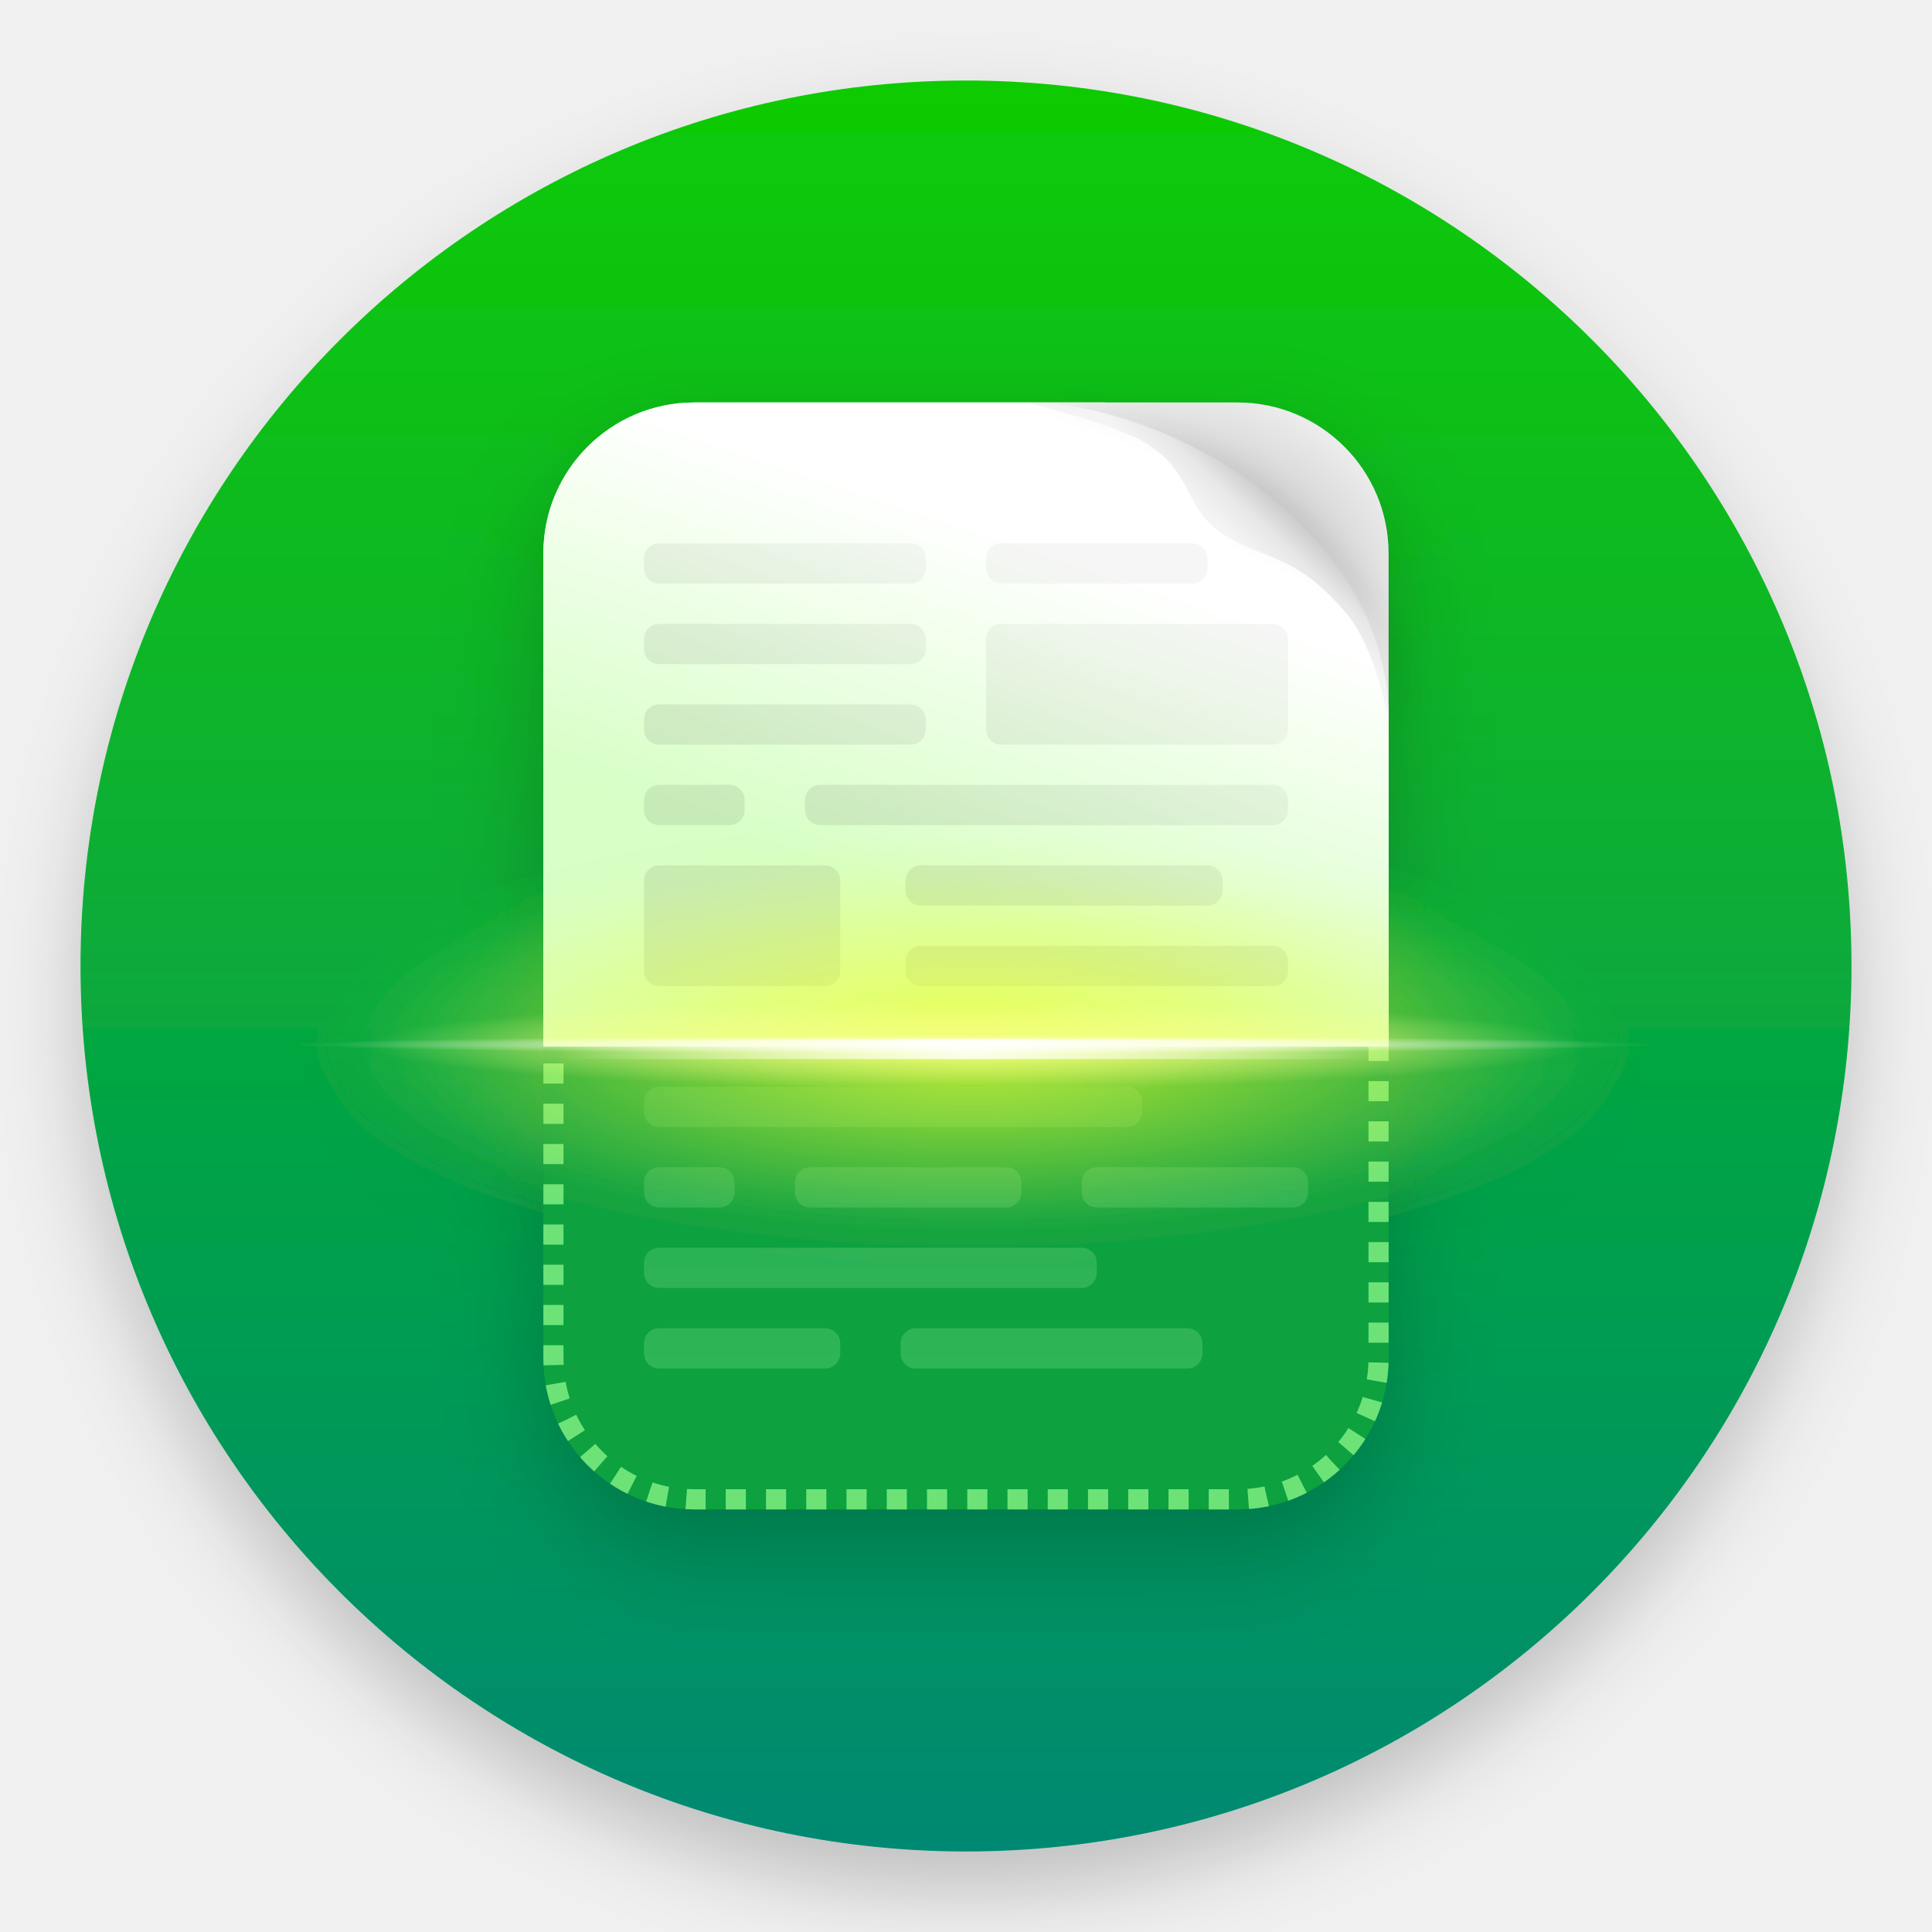
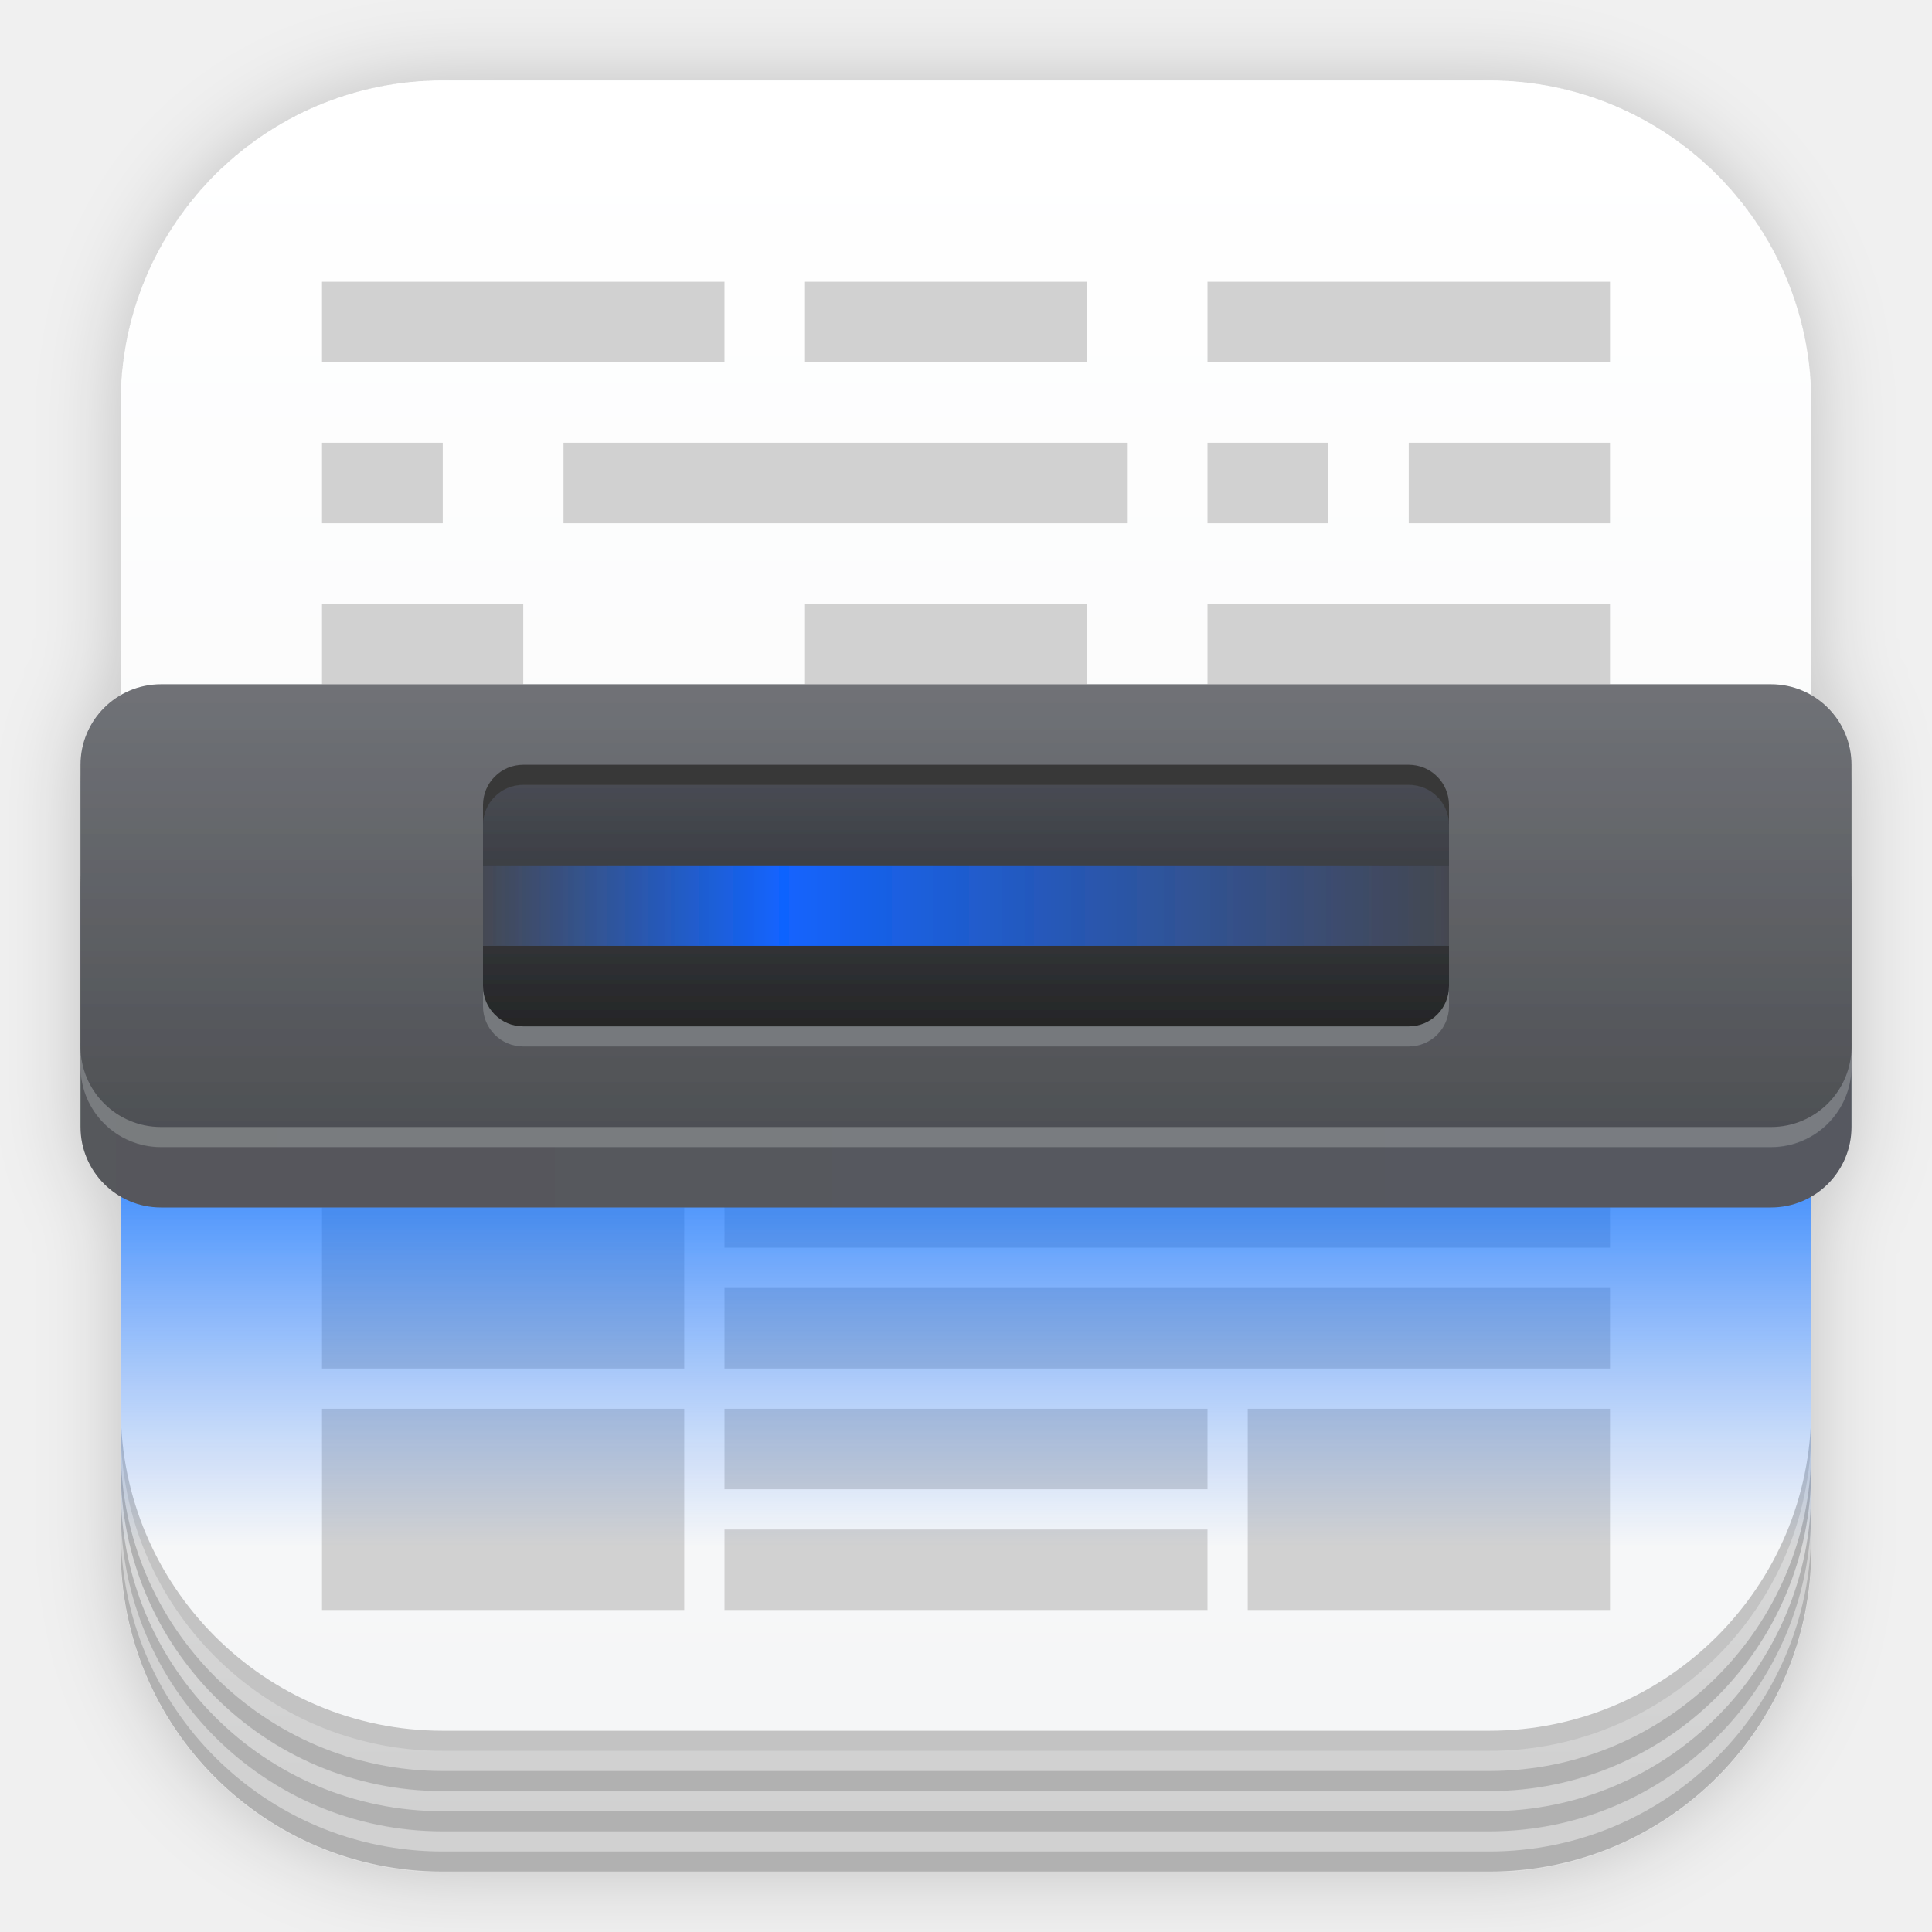
- <svg xmlns="http://www.w3.org/2000/svg" xmlns:xlink="http://www.w3.org/1999/xlink" width="96" height="96" viewBox="0 0 96 96">
+ <svg xmlns="http://www.w3.org/2000/svg" xmlns:xlink="http://www.w3.org/1999/xlink" width="96px" height="96px" viewBox="0 0 96 96" version="1.1">
  <defs>
-     <filter id="96px-b" width="139.3%" height="127%" x="-19.1%" y="-13.5%" filterUnits="objectBoundingBox">
-       <feOffset dy="2" in="SourceAlpha" result="shadowOffsetOuter1" />
-       <feGaussianBlur in="shadowOffsetOuter1" result="shadowBlurOuter1" stdDeviation="2" />
-       <feColorMatrix in="shadowBlurOuter1" result="shadowMatrixOuter1" values="0 0 0 0 0   0 0 0 0 0   0 0 0 0 0  0 0 0 0.2 0" />
+     <filter x="-9.1%" y="-9.1%" width="118.2%" height="119.3%" filterUnits="objectBoundingBox" id="filter-1">
+       <feOffset dx="0" dy="0" in="SourceAlpha" result="shadowOffsetOuter1" />
+       <feGaussianBlur stdDeviation="2" in="shadowOffsetOuter1" result="shadowBlurOuter1" />
+       <feColorMatrix values="0 0 0 0 0   0 0 0 0 0   0 0 0 0 0  0 0 0 0.2 0" type="matrix" in="shadowBlurOuter1" result="shadowMatrixOuter1" />
      <feMerge>
        <feMergeNode in="shadowMatrixOuter1" />
        <feMergeNode in="SourceGraphic" />
      </feMerge>
    </filter>
-     <linearGradient id="96px-c" x1="50%" x2="50%" y1="0%" y2="100%">
-       <stop offset="0%" stop-color="#0ECB04" />
-       <stop offset="100%" stop-color="#008972" />
+     <linearGradient x1="50%" y1="100%" x2="50%" y2="1.599%" id="linearGradient-2">
+       <stop stop-color="#D1D1D1" offset="0%" />
+       <stop stop-color="#D1D1D1" offset="100%" />
    </linearGradient>
-     <filter id="96px-d" width="145.2%" height="150.9%" x="-22.6%" y="-26.4%" filterUnits="objectBoundingBox">
-       <feOffset dy="2" in="SourceAlpha" result="shadowOffsetOuter1" />
-       <feGaussianBlur in="shadowOffsetOuter1" result="shadowBlurOuter1" stdDeviation="2.5" />
-       <feColorMatrix in="shadowBlurOuter1" result="shadowMatrixOuter1" values="0 0 0 0 0   0 0 0 0 0   0 0 0 0 0  0 0 0 0.21 0" />
+     <rect id="path-3" x="2" y="0" width="84" height="88" rx="16" />
+     <filter x="-0.6%" y="-0.6%" width="101.2%" height="102.3%" filterUnits="objectBoundingBox" id="filter-5">
+       <feOffset dx="0" dy="1" in="SourceAlpha" result="shadowOffsetOuter1" />
+       <feColorMatrix values="0 0 0 0 0.694   0 0 0 0 0.694   0 0 0 0 0.694  0 0 0 1 0" type="matrix" in="shadowOffsetOuter1" />
+     </filter>
+     <linearGradient x1="50%" y1="100%" x2="50%" y2="1.599%" id="linearGradient-6">
+       <stop stop-color="#D1D1D1" offset="0%" />
+       <stop stop-color="#FEFFFF" offset="100%" />
+     </linearGradient>
+     <path d="M18,0 L70,0 C78.837,-1.623249e-15 86,7.163 86,16 L86,70 C86,78.837 78.837,86 70,86 L18,86 C9.163,86 2,78.837 2,70 L2,16 C2,7.163 9.163,1.623249e-15 18,0 Z" id="path-7" />
+     <filter x="-0.6%" y="-0.6%" width="101.2%" height="102.3%" filterUnits="objectBoundingBox" id="filter-8">
+       <feOffset dx="0" dy="1" in="SourceAlpha" result="shadowOffsetOuter1" />
+       <feColorMatrix values="0 0 0 0 0.694   0 0 0 0 0.694   0 0 0 0 0.694  0 0 0 1 0" type="matrix" in="shadowOffsetOuter1" />
+     </filter>
+     <linearGradient x1="50%" y1="100%" x2="50%" y2="1.599%" id="linearGradient-9">
+       <stop stop-color="#D1D1D1" offset="0%" />
+       <stop stop-color="#FEFFFF" offset="100%" />
+     </linearGradient>
+     <path d="M18,0 L70,0 C78.837,-1.623249e-15 86,7.163 86,16 L86,68 C86,76.837 78.837,84 70,84 L18,84 C9.163,84 2,76.837 2,68 L2,16 C2,7.163 9.163,1.623249e-15 18,0 Z" id="path-10" />
+     <filter x="-0.6%" y="-0.6%" width="101.2%" height="102.4%" filterUnits="objectBoundingBox" id="filter-11">
+       <feOffset dx="0" dy="1" in="SourceAlpha" result="shadowOffsetOuter1" />
+       <feColorMatrix values="0 0 0 0 0.694   0 0 0 0 0.694   0 0 0 0 0.694  0 0 0 1 0" type="matrix" in="shadowOffsetOuter1" />
+     </filter>
+     <linearGradient x1="50%" y1="100%" x2="50%" y2="1.599%" id="linearGradient-12">
+       <stop stop-color="#F5F6F7" offset="0%" />
+       <stop stop-color="#FFFFFF" offset="100%" />
+     </linearGradient>
+     <path d="M18,0 L70,0 C78.837,-1.623249e-15 86,7.163 86,16 L86,66 C86,74.837 78.837,82 70,82 L18,82 C9.163,82 2,74.837 2,66 L2,16 C2,7.163 9.163,1.623249e-15 18,0 Z" id="path-13" />
+     <filter x="-0.6%" y="-0.6%" width="101.2%" height="102.4%" filterUnits="objectBoundingBox" id="filter-14">
+       <feOffset dx="0" dy="1" in="SourceAlpha" result="shadowOffsetOuter1" />
+       <feColorMatrix values="0 0 0 0 0.763   0 0 0 0 0.763   0 0 0 0 0.763  0 0 0 1 0" type="matrix" in="shadowOffsetOuter1" />
+     </filter>
+     <linearGradient x1="50%" y1="0.307%" x2="50%" y2="74.692%" id="linearGradient-15">
+       <stop stop-color="#006AFF" stop-opacity="0.85" offset="0%" />
+       <stop stop-color="#307BF9" stop-opacity="0" offset="100%" />
+     </linearGradient>
+     <linearGradient x1="100%" y1="50%" x2="0%" y2="50%" id="linearGradient-16">
+       <stop stop-color="#565961" offset="0%" />
+       <stop stop-color="#565961" offset="2.227%" />
+       <stop stop-color="#56575B" offset="97.338%" />
+       <stop stop-color="#56585C" offset="100%" />
+     </linearGradient>
+     <linearGradient x1="50%" y1="0%" x2="50%" y2="100%" id="linearGradient-17">
+       <stop stop-color="#707277" offset="0%" />
+       <stop stop-color="#4E5054" offset="100%" />
+     </linearGradient>
+     <path d="M4,30 L84,30 C86.209,30 88,31.791 88,34 L88,48 C88,50.209 86.209,52 84,52 L4,52 C1.791,52 2.705415e-16,50.209 0,48 L0,34 C-2.705415e-16,31.791 1.791,30 4,30 Z" id="path-18" />
+     <filter x="-0.6%" y="-2.3%" width="101.1%" height="109.1%" filterUnits="objectBoundingBox" id="filter-19">
+       <feOffset dx="0" dy="1" in="SourceAlpha" result="shadowOffsetOuter1" />
+       <feColorMatrix values="0 0 0 0 0.586   0 0 0 0 0.593   0 0 0 0 0.609  0 0 0 0.547 0" type="matrix" in="shadowOffsetOuter1" />
+     </filter>
+     <linearGradient x1="50%" y1="0%" x2="50%" y2="100%" id="linearGradient-20">
+       <stop stop-color="#484B53" offset="0%" />
+       <stop stop-color="#252627" offset="100%" />
+     </linearGradient>
+     <path d="M22,35 L66,35 C67.105,35 68,35.895 68,37 L68,45 C68,46.105 67.105,47 66,47 L22,47 C20.895,47 20,46.105 20,45 L20,37 C20,35.895 20.895,35 22,35 Z" id="path-21" />
+     <filter x="-1.0%" y="-12.5%" width="102.1%" height="125.0%" filterUnits="objectBoundingBox" id="filter-23">
+       <feOffset dx="0" dy="-1" in="SourceAlpha" result="shadowOffsetOuter1" />
+       <feColorMatrix values="0 0 0 0 0.222   0 0 0 0 0.222   0 0 0 0 0.222  0 0 0 1 0" type="matrix" in="shadowOffsetOuter1" result="shadowMatrixOuter1" />
+       <feOffset dx="0" dy="1" in="SourceAlpha" result="shadowOffsetOuter2" />
+       <feColorMatrix values="0 0 0 0 0.463   0 0 0 0 0.473   0 0 0 0 0.492  0 0 0 1 0" type="matrix" in="shadowOffsetOuter2" result="shadowMatrixOuter2" />
      <feMerge>
        <feMergeNode in="shadowMatrixOuter1" />
-         <feMergeNode in="SourceGraphic" />
+         <feMergeNode in="shadowMatrixOuter2" />
      </feMerge>
    </filter>
-     <path id="96px-a" d="M22.5,17 L49.5,17 C53.642,17 57,20.358 57,24.5 L57,47.5 C57,51.642 53.642,55 49.5,55 L22.5,55 C18.358,55 15,51.642 15,47.5 L15,24.5 C15,20.358 18.358,17 22.5,17 Z" />
-     <mask id="96px-e" width="42" height="38" x="0" y="0" fill="#fff" maskContentUnits="userSpaceOnUse" maskUnits="objectBoundingBox">
-       <use xlink:href="#96px-a" />
-     </mask>
-     <linearGradient id="96px-f" x1="50%" x2="50%" y1="0%" y2="100%">
-       <stop offset="0%" stop-color="#C3FFBF" stop-opacity=".305" />
-       <stop offset="100%" stop-color="#83E991" stop-opacity=".779" />
-     </linearGradient>
-     <linearGradient id="96px-g" x1="84.48%" x2="44.518%" y1="31.407%" y2="76.699%">
-       <stop offset="0%" stop-color="#FFF" />
-       <stop offset="100%" stop-color="#D6DDF6" />
-     </linearGradient>
-     <linearGradient id="96px-h" x1="72.583%" x2="50%" y1="28.031%" y2="79.025%">
-       <stop offset="0%" stop-color="#FFF" />
-       <stop offset="100%" stop-color="#D7FFC6" />
-     </linearGradient>
-     <radialGradient id="96px-i" cx="52.324%" cy="53.481%" r="63.701%" fx="52.324%" fy="53.481%" gradientTransform="matrix(-.46422 .84842 -.94103 -.66945 1.27 .449)">
-       <stop offset="0%" />
-       <stop offset="100%" stop-opacity=".148" />
-     </radialGradient>
-     <linearGradient id="96px-l" x1="69.333%" x2="56.832%" y1="71.097%" y2="57.701%">
-       <stop offset="0%" stop-color="#C6C6C6" />
-       <stop offset="53.052%" stop-color="#E7E7E7" />
-       <stop offset="100%" stop-color="#F4F4F4" />
-     </linearGradient>
-     <path id="96px-k" d="M55.875,-1.125 C55.875,-1.125 54.796,3.298 53.858,4.811 C52.374,7.207 50.689,6.63 49.345,8.641 C48,10.652 48.505,12.114 45.407,14.769 C43.747,16.191 40.125,16.875 40.125,16.875 C49.77,16.875 55.875,5.803 55.875,-1.125 Z" />
-     <filter id="96px-j" width="125.4%" height="122.2%" x="-12.7%" y="-5.6%" filterUnits="objectBoundingBox">
-       <feOffset dy="1" in="SourceAlpha" result="shadowOffsetOuter1" />
-       <feGaussianBlur in="shadowOffsetOuter1" result="shadowBlurOuter1" stdDeviation=".5" />
-       <feColorMatrix in="shadowBlurOuter1" values="0 0 0 0 0   0 0 0 0 0   0 0 0 0 0  0 0 0 0.05 0" />
-     </filter>
-     <linearGradient id="96px-m" x1="80.472%" x2="50%" y1="29.205%" y2="73.633%">
-       <stop offset="0%" stop-opacity=".035" />
-       <stop offset="100%" stop-opacity=".08" />
-     </linearGradient>
-     <radialGradient id="96px-n" cx="50%" cy="50%" r="94.578%" fx="50%" fy="50%" gradientTransform="matrix(.45876 0 0 .30467 .27 .348)">
-       <stop offset="0%" stop-color="#EBFF26" />
-       <stop offset="100%" stop-color="#F2FF3D" stop-opacity="0" />
-     </radialGradient>
-     <filter id="96px-o" width="107.7%" height="116.9%" x="-3.9%" y="-8.4%" filterUnits="objectBoundingBox">
-       <feGaussianBlur in="SourceGraphic" stdDeviation=".938" />
-     </filter>
-     <radialGradient id="96px-p" cx="50%" cy="50%" r="520.71%" fx="50%" fy="50%" gradientTransform="matrix(.09451 0 0 .07199 .453 .464)">
-       <stop offset="0%" stop-color="#F7FF81" stop-opacity=".995" />
-       <stop offset="100%" stop-color="#F8FF98" stop-opacity="0" />
-     </radialGradient>
-     <radialGradient id="96px-q" cx="50%" cy="50%" r="1628.518%" fx="50%" fy="50%" gradientTransform="matrix(.03022 0 0 .01306 .485 .493)">
-       <stop offset="0%" stop-color="#FFF" stop-opacity=".995" />
-       <stop offset="100%" stop-color="#FFF" stop-opacity="0" />
-     </radialGradient>
-     <linearGradient id="96px-r" x1="0%" x2="99.213%" y1="50%" y2="50%">
-       <stop offset="0%" stop-color="#FFF" stop-opacity="0" />
-       <stop offset="49.798%" stop-color="#FFF" stop-opacity=".892" />
-       <stop offset="100%" stop-color="#FFF" stop-opacity="0" />
+     <linearGradient x1="100%" y1="50%" x2="0%" y2="50%" id="linearGradient-24">
+       <stop stop-color="#45474F" offset="0%" />
+       <stop stop-color="#1164FF" offset="68.871%" />
+       <stop stop-color="#464950" offset="100%" />
    </linearGradient>
  </defs>
-   <g fill="none" fill-rule="evenodd" filter="url(#96px-b)" transform="translate(3.75 3.75)">
-     <circle cx="44.25" cy="44.25" r="44" fill="url(#96px-c)" />
-     <g filter="url(#96px-d)" transform="translate(8.25 16.25)">
-       <use fill="#0EA141" stroke="#96FF8F" stroke-dasharray="1 1" stroke-opacity=".703" stroke-width="2" mask="url(#96px-e)" xlink:href="#96px-a" />
-       <path fill="url(#96px-f)" d="M47,46 C47.414,46 47.75,46.336 47.75,46.75 L47.75,47.25 C47.75,47.664 47.414,48 47,48 L33.5,48 C33.086,48 32.75,47.664 32.75,47.25 L32.75,46.75 C32.75,46.336 33.086,46 33.5,46 L47,46 Z M29,46 C29.414,46 29.75,46.336 29.75,46.75 L29.75,47.25 C29.75,47.664 29.414,48 29,48 L20.75,48 C20.336,48 20,47.664 20,47.25 L20,46.75 C20,46.336 20.336,46 20.75,46 L29,46 Z M41.75,42 C42.164,42 42.5,42.336 42.5,42.75 L42.5,43.25 C42.5,43.664 42.164,44 41.75,44 L20.75,44 C20.336,44 20,43.664 20,43.25 L20,42.75 C20,42.336 20.336,42 20.75,42 L41.75,42 Z M23.75,38 C24.164,38 24.5,38.336 24.5,38.75 L24.5,39.25 C24.5,39.664 24.164,40 23.75,40 L20.75,40 C20.336,40 20,39.664 20,39.25 L20,38.75 C20,38.336 20.336,38 20.75,38 L23.75,38 Z M38,38 C38.414,38 38.75,38.336 38.75,38.75 L38.75,39.25 C38.75,39.664 38.414,40 38,40 L28.25,40 C27.836,40 27.5,39.664 27.5,39.25 L27.5,38.75 C27.5,38.336 27.836,38 28.25,38 L38,38 Z M52.25,38 C52.664,38 53,38.336 53,38.75 L53,39.25 C53,39.664 52.664,40 52.25,40 L42.5,40 C42.086,40 41.75,39.664 41.75,39.25 L41.75,38.75 C41.75,38.336 42.086,38 42.5,38 L52.25,38 Z M44,34 C44.414,34 44.75,34.336 44.75,34.75 L44.75,35.25 C44.75,35.664 44.414,36 44,36 L20.75,36 C20.336,36 20,35.664 20,35.25 L20,34.75 C20,34.336 20.336,34 20.75,34 L44,34 Z" opacity=".359" />
-       <path fill="url(#96px-g)" d="M22.5,0 L42.908,0 L42.908,0 C45.401,0.914 48.195,2.722 51.289,5.425 C54.237,8 56.14,11.218 57,15.08 L57,32 L15,32 L15,7.5 C15,3.358 18.358,7.6089797e-16 22.5,0 Z" />
-       <path fill="url(#96px-h)" d="M22.5,0 L49.5,0 C53.642,-7.6089797e-16 57,3.358 57,7.5 L57,32 L57,32 L15,32 L15,7.5 C15,3.358 18.358,7.6089797e-16 22.5,0 Z" />
-       <path fill="url(#96px-i)" fill-opacity=".28" d="M39.5,-9.50350909e-14 L49.531,-9.50350909e-14 C53.673,-9.57959889e-14 57.031,3.358 57.031,7.5 L57.031,15.375 L57.031,15.375 C56.344,11.312 54.031,7.812 50.094,4.875 C46.659,2.312 43.127,0.687 39.5,-9.50350909e-14 Z" />
-       <g transform="rotate(-90 48 7.875)">
-         <use fill="#000" filter="url(#96px-j)" xlink:href="#96px-k" />
-         <use fill="url(#96px-l)" xlink:href="#96px-k" />
+   <g id="apps/96/scanner" stroke="none" stroke-width="1" fill="none" fill-rule="evenodd">
+     <g id="编组-3" filter="url(#filter-1)" transform="translate(4, 4)">
+       <mask id="mask-4" fill="white">
+         <use xlink:href="#path-3" />
+       </mask>
+       <g id="矩形">
+         <use fill="black" fill-opacity="1" filter="url(#filter-5)" xlink:href="#path-3" />
+         <use fill="url(#linearGradient-2)" fill-rule="evenodd" xlink:href="#path-3" />
      </g>
-       <path fill="url(#96px-m)" d="M29,23 C29.414,23 29.75,23.336 29.75,23.75 L29.75,28.25 C29.75,28.664 29.414,29 29,29 L20.75,29 C20.336,29 20,28.664 20,28.25 L20,23.75 C20,23.336 20.336,23 20.75,23 L29,23 Z M51.25,27 C51.664,27 52,27.336 52,27.75 L52,28.25 C52,28.664 51.664,29 51.25,29 L33.75,29 C33.336,29 33,28.664 33,28.25 L33,27.75 C33,27.336 33.336,27 33.75,27 L51.25,27 Z M48,23 C48.414,23 48.75,23.336 48.75,23.75 L48.75,24.25 C48.75,24.664 48.414,25 48,25 L33.75,25 C33.336,25 33,24.664 33,24.25 L33,23.75 C33,23.336 33.336,23 33.75,23 L48,23 Z M24.25,19 C24.664,19 25,19.336 25,19.75 L25,20.25 C25,20.664 24.664,21 24.25,21 L20.75,21 C20.336,21 20,20.664 20,20.25 L20,19.75 C20,19.336 20.336,19 20.75,19 L24.25,19 Z M51.25,19 C51.664,19 52,19.336 52,19.75 L52,20.25 C52,20.664 51.664,21 51.25,21 L28.75,21 C28.336,21 28,20.664 28,20.25 L28,19.75 C28,19.336 28.336,19 28.75,19 L51.25,19 Z M33.25,15 C33.664,15 34,15.336 34,15.75 L34,16.25 C34,16.664 33.664,17 33.25,17 L20.75,17 C20.336,17 20,16.664 20,16.25 L20,15.75 C20,15.336 20.336,15 20.75,15 L33.25,15 Z M51.25,11 C51.664,11 52,11.336 52,11.75 L52,16.25 C52,16.664 51.664,17 51.25,17 L37.75,17 C37.336,17 37,16.664 37,16.25 L37,11.75 C37,11.336 37.336,11 37.75,11 L51.25,11 Z M33.25,11 C33.664,11 34,11.336 34,11.75 L34,12.25 C34,12.664 33.664,13 33.25,13 L20.75,13 C20.336,13 20,12.664 20,12.25 L20,11.75 C20,11.336 20.336,11 20.75,11 L33.25,11 Z M47.25,7 C47.664,7 48,7.336 48,7.75 L48,8.25 C48,8.664 47.664,9 47.25,9 L37.75,9 C37.336,9 37,8.664 37,8.25 L37,7.75 C37,7.336 37.336,7 37.75,7 L47.25,7 Z M33.25,7 C33.664,7 34,7.336 34,7.75 L34,8.25 C34,8.664 33.664,9 33.25,9 L20.75,9 C20.336,9 20,8.664 20,8.25 L20,7.75 C20,7.336 20.336,7 20.75,7 L33.25,7 Z" />
-       <g transform="translate(0 15.125)">
-         <polygon fill="url(#96px-n)" points="0 14.862 36.375 0 72.75 13.298 72.75 20.599 36.844 33.375 0 22.163" filter="url(#96px-o)" opacity=".799" />
-         <rect width="61.5" height="5.813" x="5.625" y="13.875" fill="url(#96px-p)" />
-         <rect width="68.25" height="2.063" x="2.25" y="15.75" fill="url(#96px-q)" opacity=".953" />
-         <rect width="41.25" height="1" x="15.75" y="16.5" fill="url(#96px-r)" opacity=".953" />
+       <g id="矩形" mask="url(#mask-4)">
+         <use fill="black" fill-opacity="1" filter="url(#filter-8)" xlink:href="#path-7" />
+         <use fill="url(#linearGradient-6)" fill-rule="evenodd" xlink:href="#path-7" />
      </g>
+       <g id="矩形" mask="url(#mask-4)">
+         <use fill="black" fill-opacity="1" filter="url(#filter-11)" xlink:href="#path-10" />
+         <use fill="url(#linearGradient-9)" fill-rule="evenodd" xlink:href="#path-10" />
+       </g>
+       <g id="矩形" mask="url(#mask-4)">
+         <use fill="black" fill-opacity="1" filter="url(#filter-14)" xlink:href="#path-13" />
+         <use fill="url(#linearGradient-12)" fill-rule="evenodd" xlink:href="#path-13" />
+       </g>
+       <g id="编组" mask="url(#mask-4)" fill="#D1D1D1">
+         <g transform="translate(12, 10)">
+           <rect id="矩形" x="0" y="0" width="20" height="4" />
+           <rect id="矩形备份" x="0" y="16" width="10" height="4" />
+           <rect id="矩形备份-2" x="44" y="0" width="20" height="4" />
+           <rect id="矩形备份-9" x="44" y="16" width="20" height="4" />
+           <rect id="矩形备份-3" x="24" y="0" width="14" height="4" />
+           <rect id="矩形备份-10" x="24" y="16" width="14" height="4" />
+           <rect id="矩形备份-4" x="0" y="8" width="6" height="4" />
+           <rect id="矩形备份-7" x="44" y="8" width="6" height="4" />
+           <rect id="矩形备份-8" x="54" y="8" width="10" height="4" />
+           <rect id="矩形备份-6" x="12" y="8" width="28" height="4" />
+         </g>
+       </g>
+       <g id="编组-2" mask="url(#mask-4)" fill="#D1D1D1">
+         <g transform="translate(12, 54)">
+           <rect id="矩形" x="0" y="12" width="18" height="10" />
+           <rect id="矩形备份-14" x="0" y="2" width="18" height="8" />
+           <rect id="矩形备份-13" x="46" y="12" width="18" height="10" />
+           <rect id="矩形备份-11" x="20" y="18" width="24" height="4" />
+           <rect id="矩形备份-16" x="20" y="6" width="44" height="4" />
+           <rect id="矩形备份-18" x="20" y="0" width="44" height="4" />
+           <rect id="矩形备份-12" x="20" y="12" width="24" height="4" />
+           <rect id="矩形备份-17" x="20" y="0" width="44" height="2" />
+         </g>
+       </g>
+       <rect id="矩形" fill="url(#linearGradient-15)" mask="url(#mask-4)" x="2" y="52" width="84" height="28" />
+       <path d="M4,36 L84,36 C86.209,36 88,37.791 88,40 L88,52 C88,54.209 86.209,56 84,56 L4,56 C1.791,56 2.705415e-16,54.209 0,52 L0,40 C-2.705415e-16,37.791 1.791,36 4,36 Z" id="矩形" fill="url(#linearGradient-16)" />
+       <g id="矩形">
+         <use fill="black" fill-opacity="1" filter="url(#filter-19)" xlink:href="#path-18" />
+         <use fill="url(#linearGradient-17)" fill-rule="evenodd" xlink:href="#path-18" />
+       </g>
+       <mask id="mask-22" fill="white">
+         <use xlink:href="#path-21" />
+       </mask>
+       <g id="蒙版">
+         <use fill="black" fill-opacity="1" filter="url(#filter-23)" xlink:href="#path-21" />
+         <use fill="url(#linearGradient-20)" fill-rule="evenodd" xlink:href="#path-21" />
+       </g>
+       <rect id="矩形" fill="url(#linearGradient-24)" mask="url(#mask-22)" x="20" y="39" width="48" height="4" />
    </g>
  </g>
</svg>
